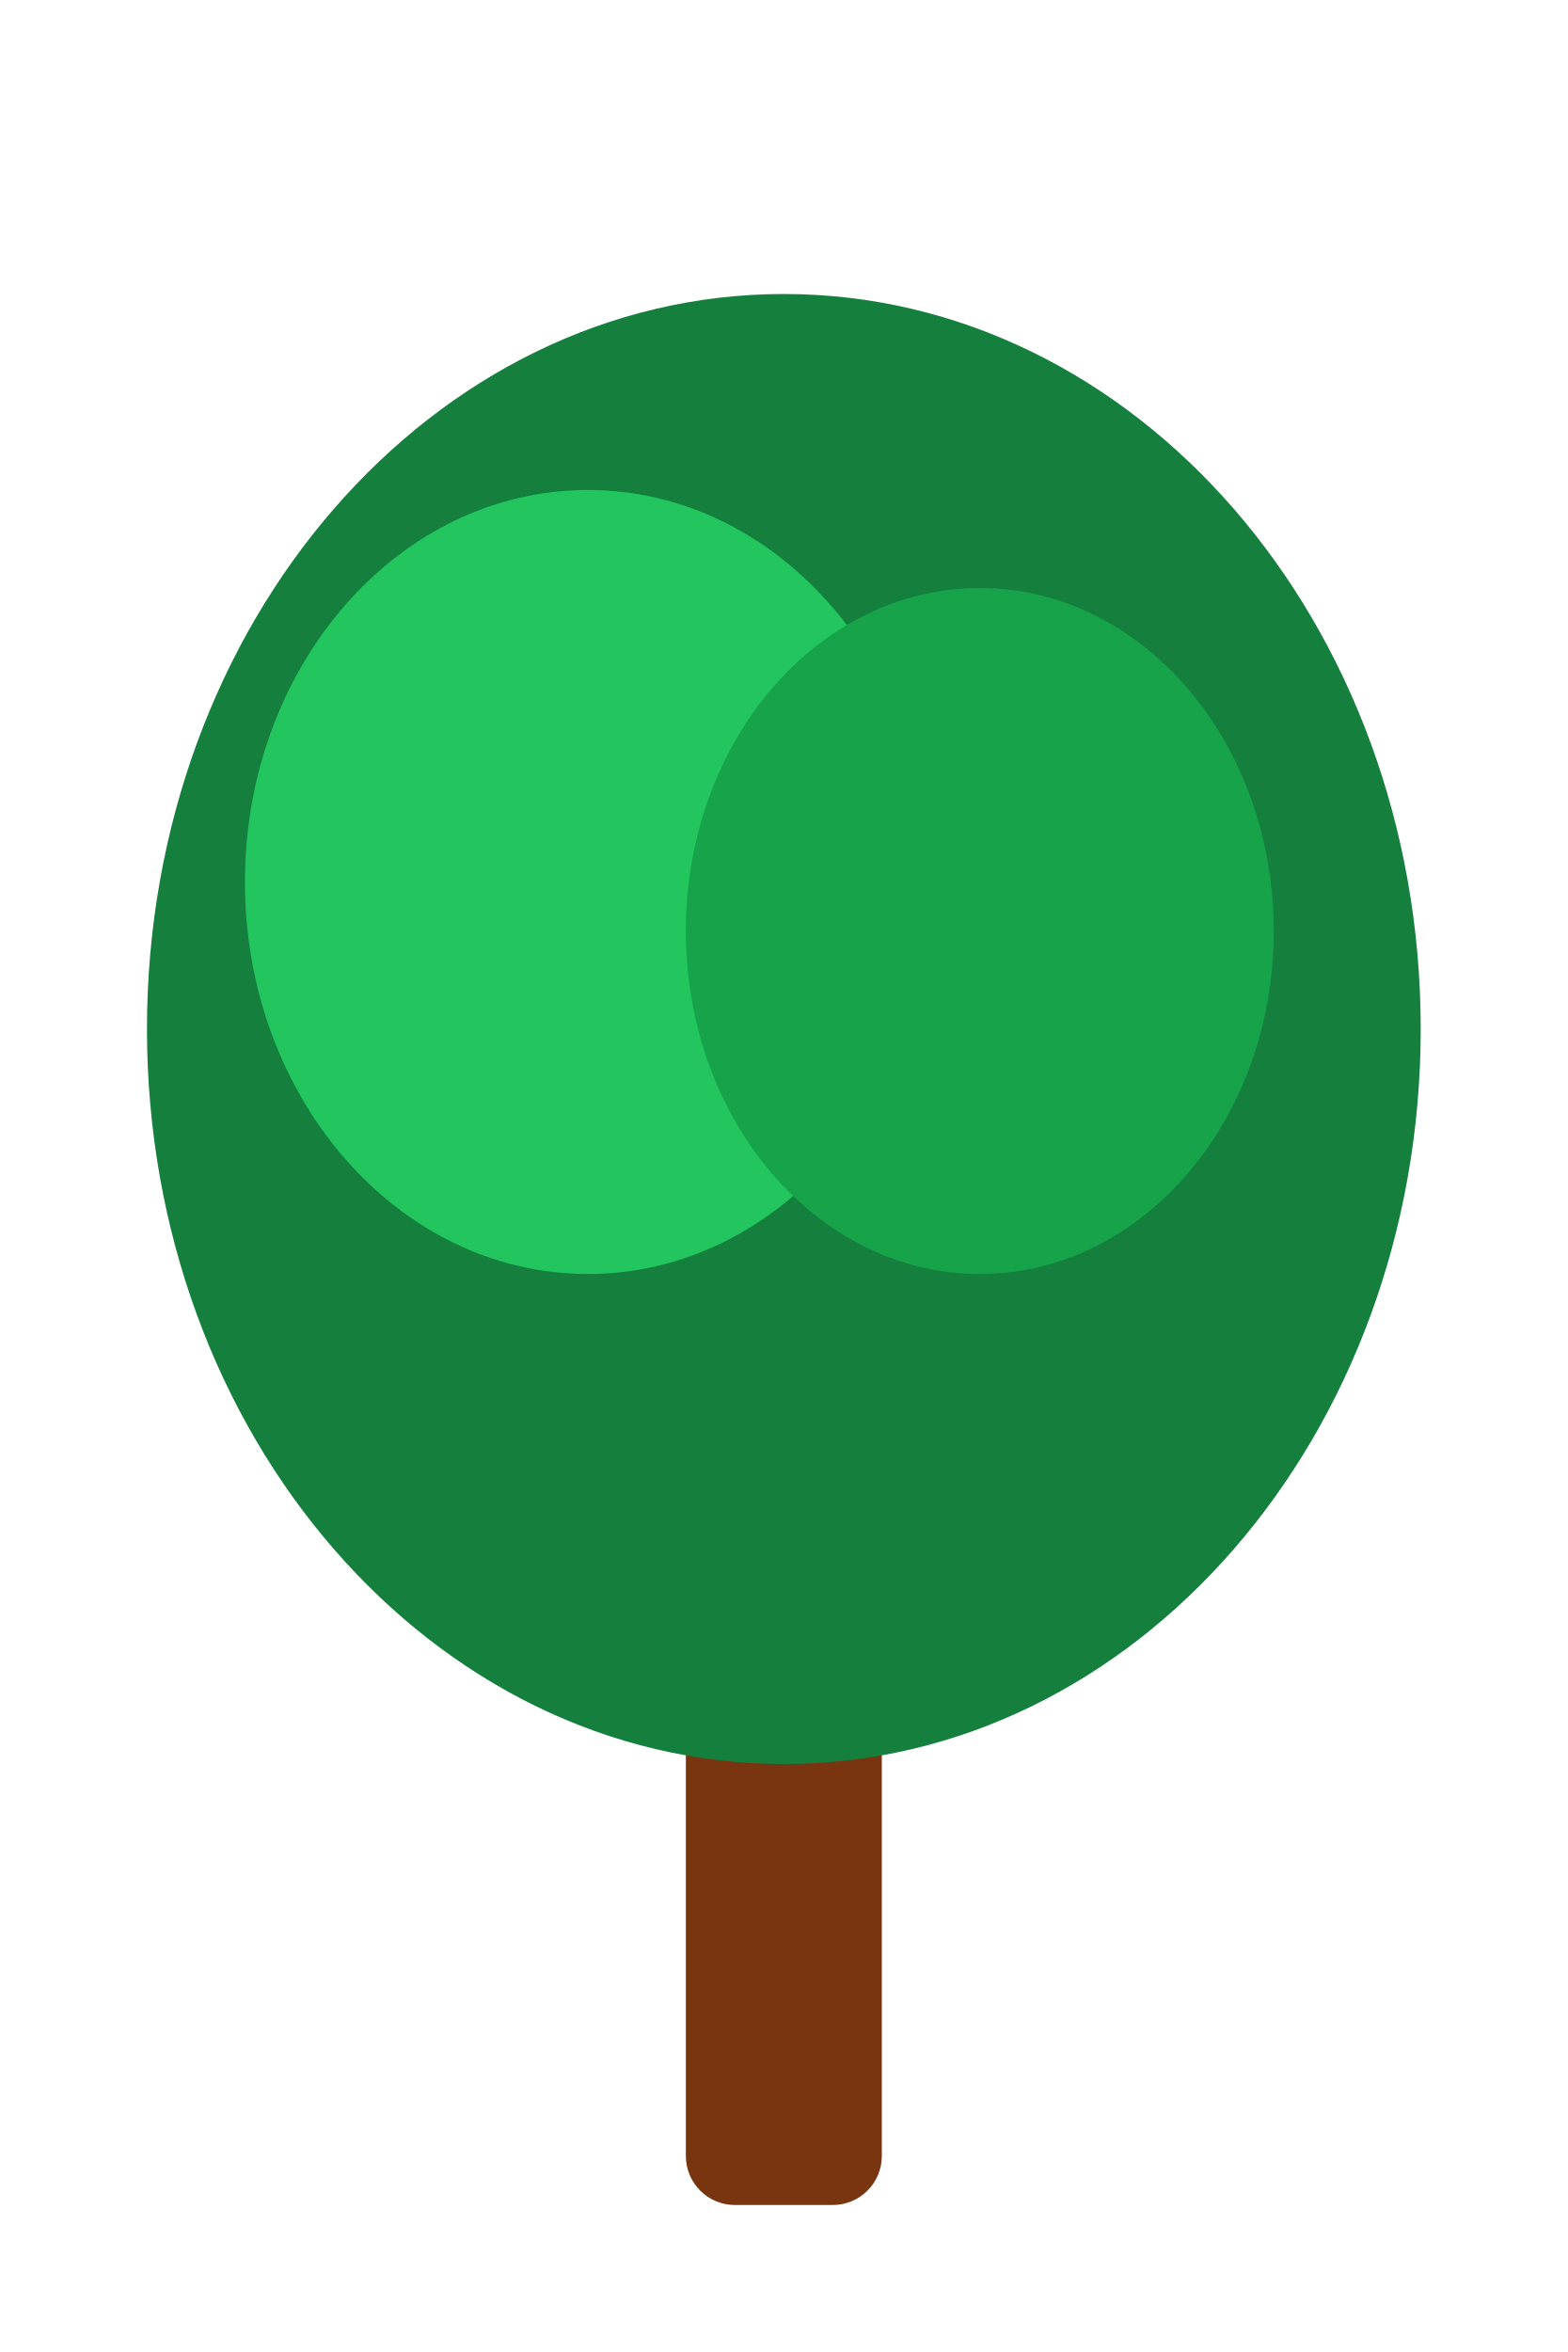
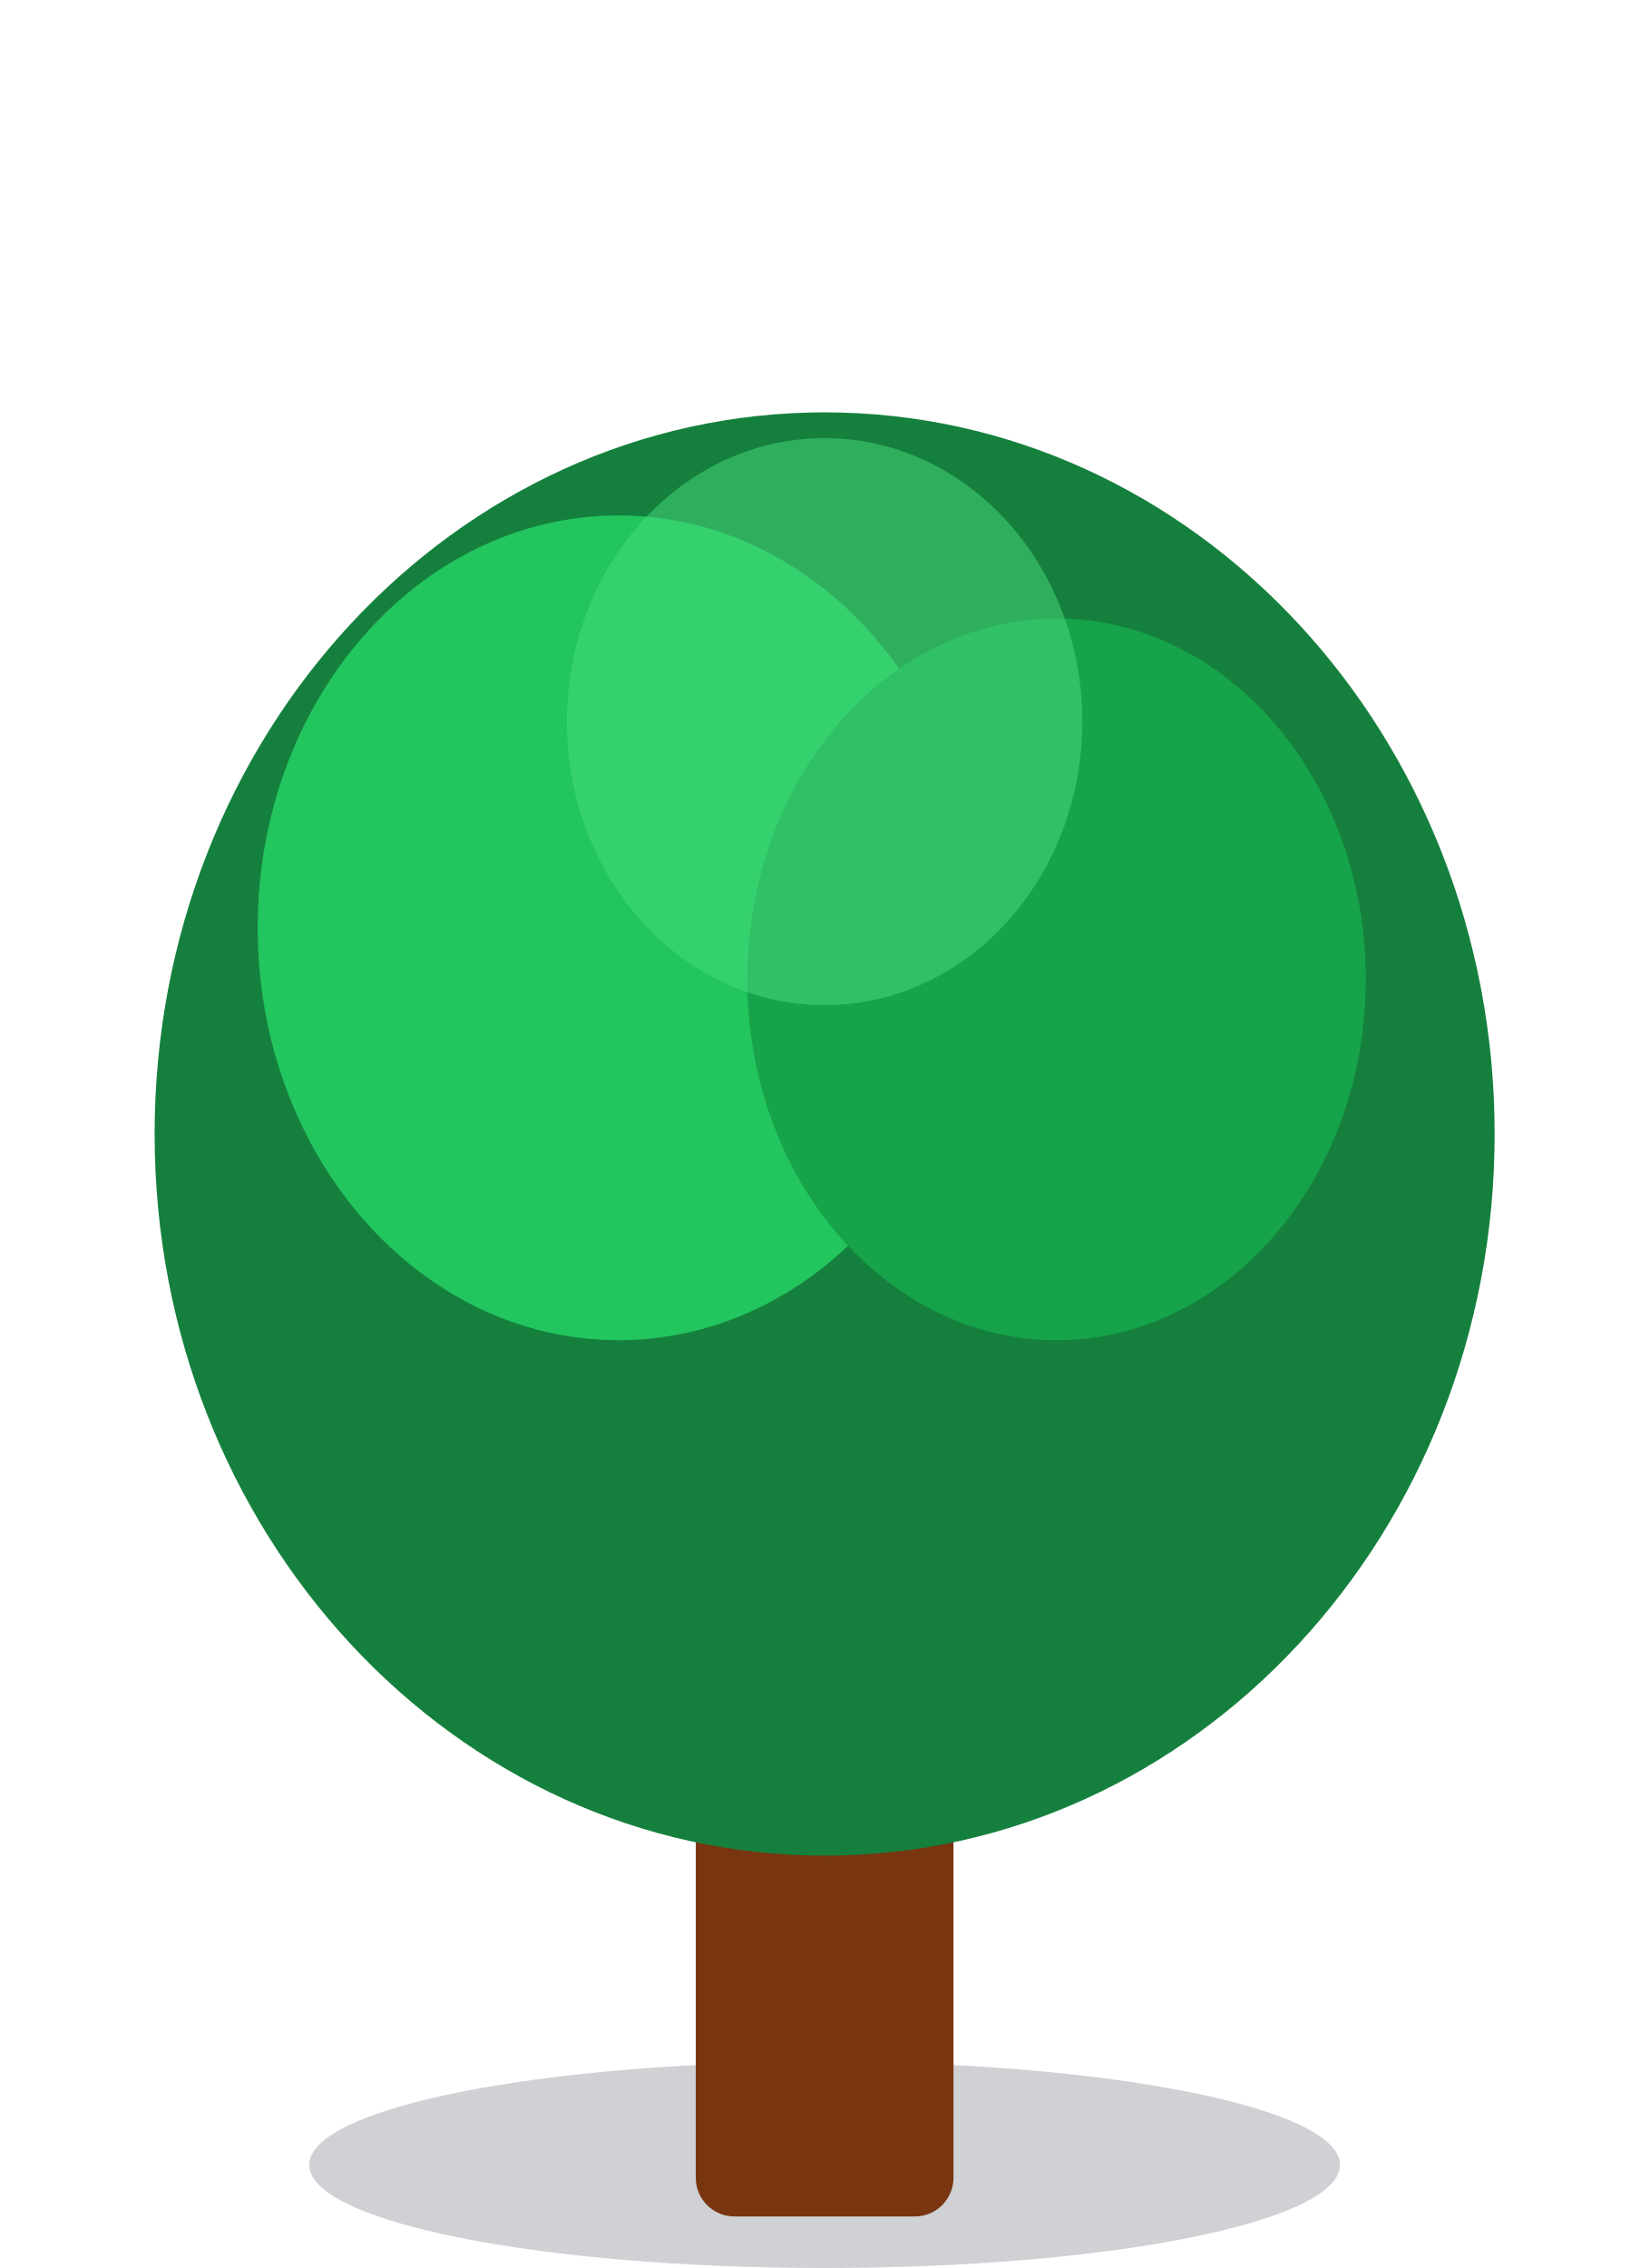
- <svg xmlns="http://www.w3.org/2000/svg" viewBox="0 0 64 96" width="64" height="96">
-   <rect x="28" y="62" width="8" height="28" rx="2" fill="#78350f" />
-   <ellipse cx="32" cy="42" rx="26" ry="30" fill="#15803d" />
-   <ellipse cx="24" cy="36" rx="14" ry="16" fill="#22c55e" />
-   <ellipse cx="40" cy="38" rx="12" ry="14" fill="#16a34a" />
+ <svg xmlns="http://www.w3.org/2000/svg" viewBox="0 0 128 176" width="128" height="176">
+   <ellipse cx="64" cy="168" rx="40" ry="8" fill="#0f172a" opacity="0.2" />
+   <rect x="54" y="128" width="20" height="44" rx="3" fill="#78350f" />
+   <ellipse cx="64" cy="88" rx="52" ry="56" fill="#15803d" />
+   <ellipse cx="48" cy="72" rx="28" ry="32" fill="#22c55e" />
+   <ellipse cx="82" cy="76" rx="24" ry="28" fill="#16a34a" />
+   <ellipse cx="64" cy="56" rx="20" ry="22" fill="#4ade80" opacity="0.5" />
</svg>
